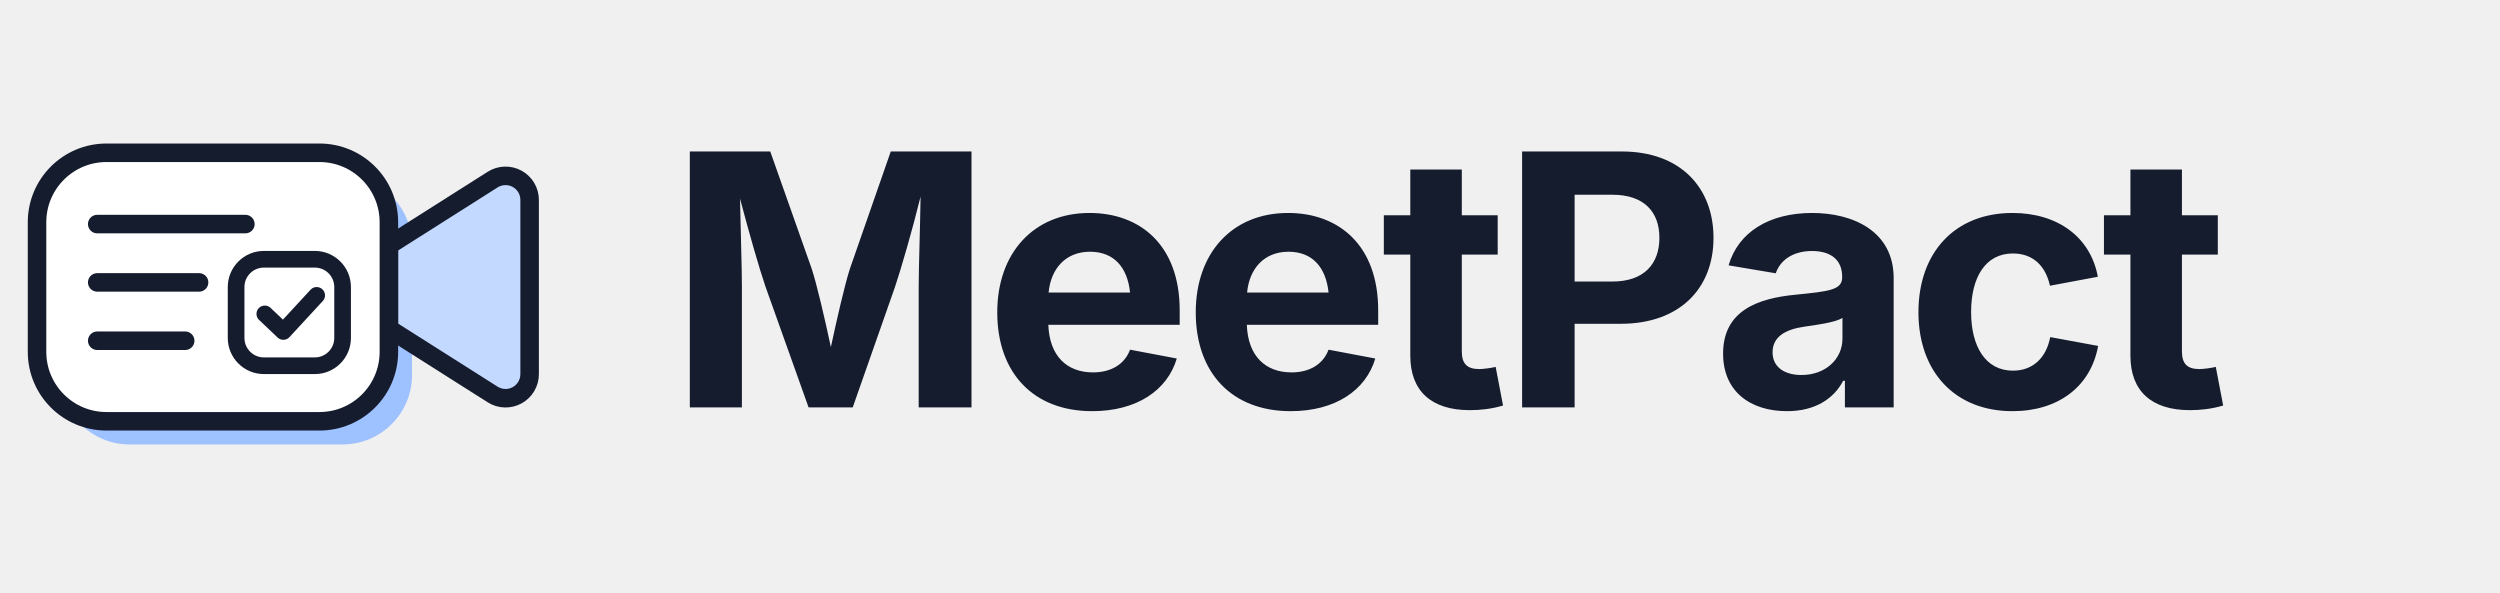
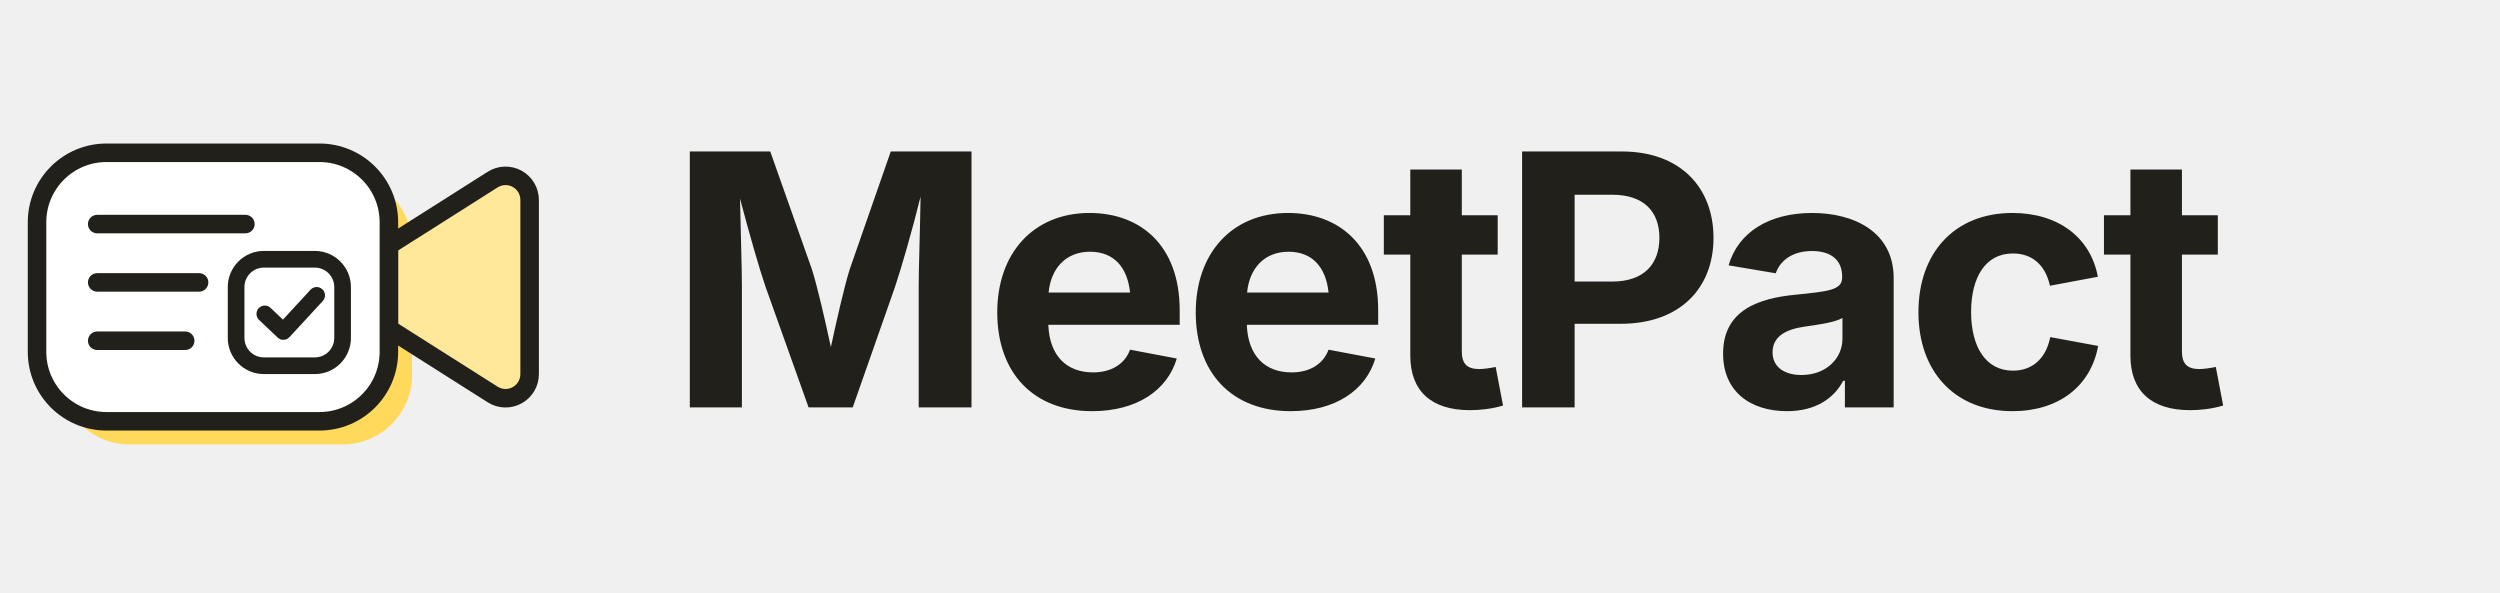
<svg xmlns="http://www.w3.org/2000/svg" viewBox="0 0 270 64" role="img" aria-label="MeetPact">
-   <rect x="6.5" y="19" width="38" height="29" rx="7.5" fill="#9EC1FF" />
-   <path d="M42 26.5 L53.2 19.4 A2.6 2.6 0 0 1 57.2 21.6 V40.4 A2.6 2.6 0 0 1 53.2 42.6 L42 35.5 Z" fill="#C4D9FF" stroke="#151C2E" stroke-width="2" stroke-linejoin="round" />
-   <rect x="4" y="16.5" width="38" height="29" rx="7.5" fill="#FFFFFF" stroke="#151C2E" stroke-width="2" />
-   <path d="M10.5 24.2 H26.5 M10.5 30.5 H21.5 M10.5 36.8 H20" stroke="#151C2E" stroke-width="2" stroke-linecap="round" />
-   <rect x="25.5" y="28" width="11.5" height="11.5" rx="3" fill="#FFFFFF" stroke="#151C2E" stroke-width="1.8" />
-   <path d="M28.6 33.9 L30.6 35.8 L34.2 31.9" fill="none" stroke="#151C2E" stroke-width="1.8" stroke-linecap="round" stroke-linejoin="round" />
-   <text x="72" y="44" font-family="'Space Grotesk', 'Segoe UI', Inter, Arial, sans-serif" font-size="38" font-weight="700" letter-spacing="-1.2" fill="#151C2E">MeetPact</text>
+   <rect x="6.5" y="19" width="38" height="29" rx="7.5" fill="#FFD95C" />
+   <path d="M42 26.5 L53.2 19.4 A2.6 2.6 0 0 1 57.2 21.6 V40.4 A2.6 2.6 0 0 1 53.2 42.6 L42 35.5 Z" fill="#FFE89A" stroke="#22201B" stroke-width="2" stroke-linejoin="round" />
+   <rect x="4" y="16.5" width="38" height="29" rx="7.5" fill="#FFFFFF" stroke="#22201B" stroke-width="2" />
+   <path d="M10.5 24.2 H26.5 M10.5 30.5 H21.5 M10.5 36.8 H20" stroke="#22201B" stroke-width="2" stroke-linecap="round" />
+   <rect x="25.5" y="28" width="11.5" height="11.5" rx="3" fill="#FFFFFF" stroke="#22201B" stroke-width="1.8" />
+   <path d="M28.6 33.9 L30.6 35.8 L34.2 31.9" fill="none" stroke="#22201B" stroke-width="1.8" stroke-linecap="round" stroke-linejoin="round" />
+   <text x="72" y="44" font-family="'Space Grotesk', 'Segoe UI', Inter, Arial, sans-serif" font-size="38" font-weight="700" letter-spacing="-1.2" fill="#22201B">MeetPact</text>
</svg>
